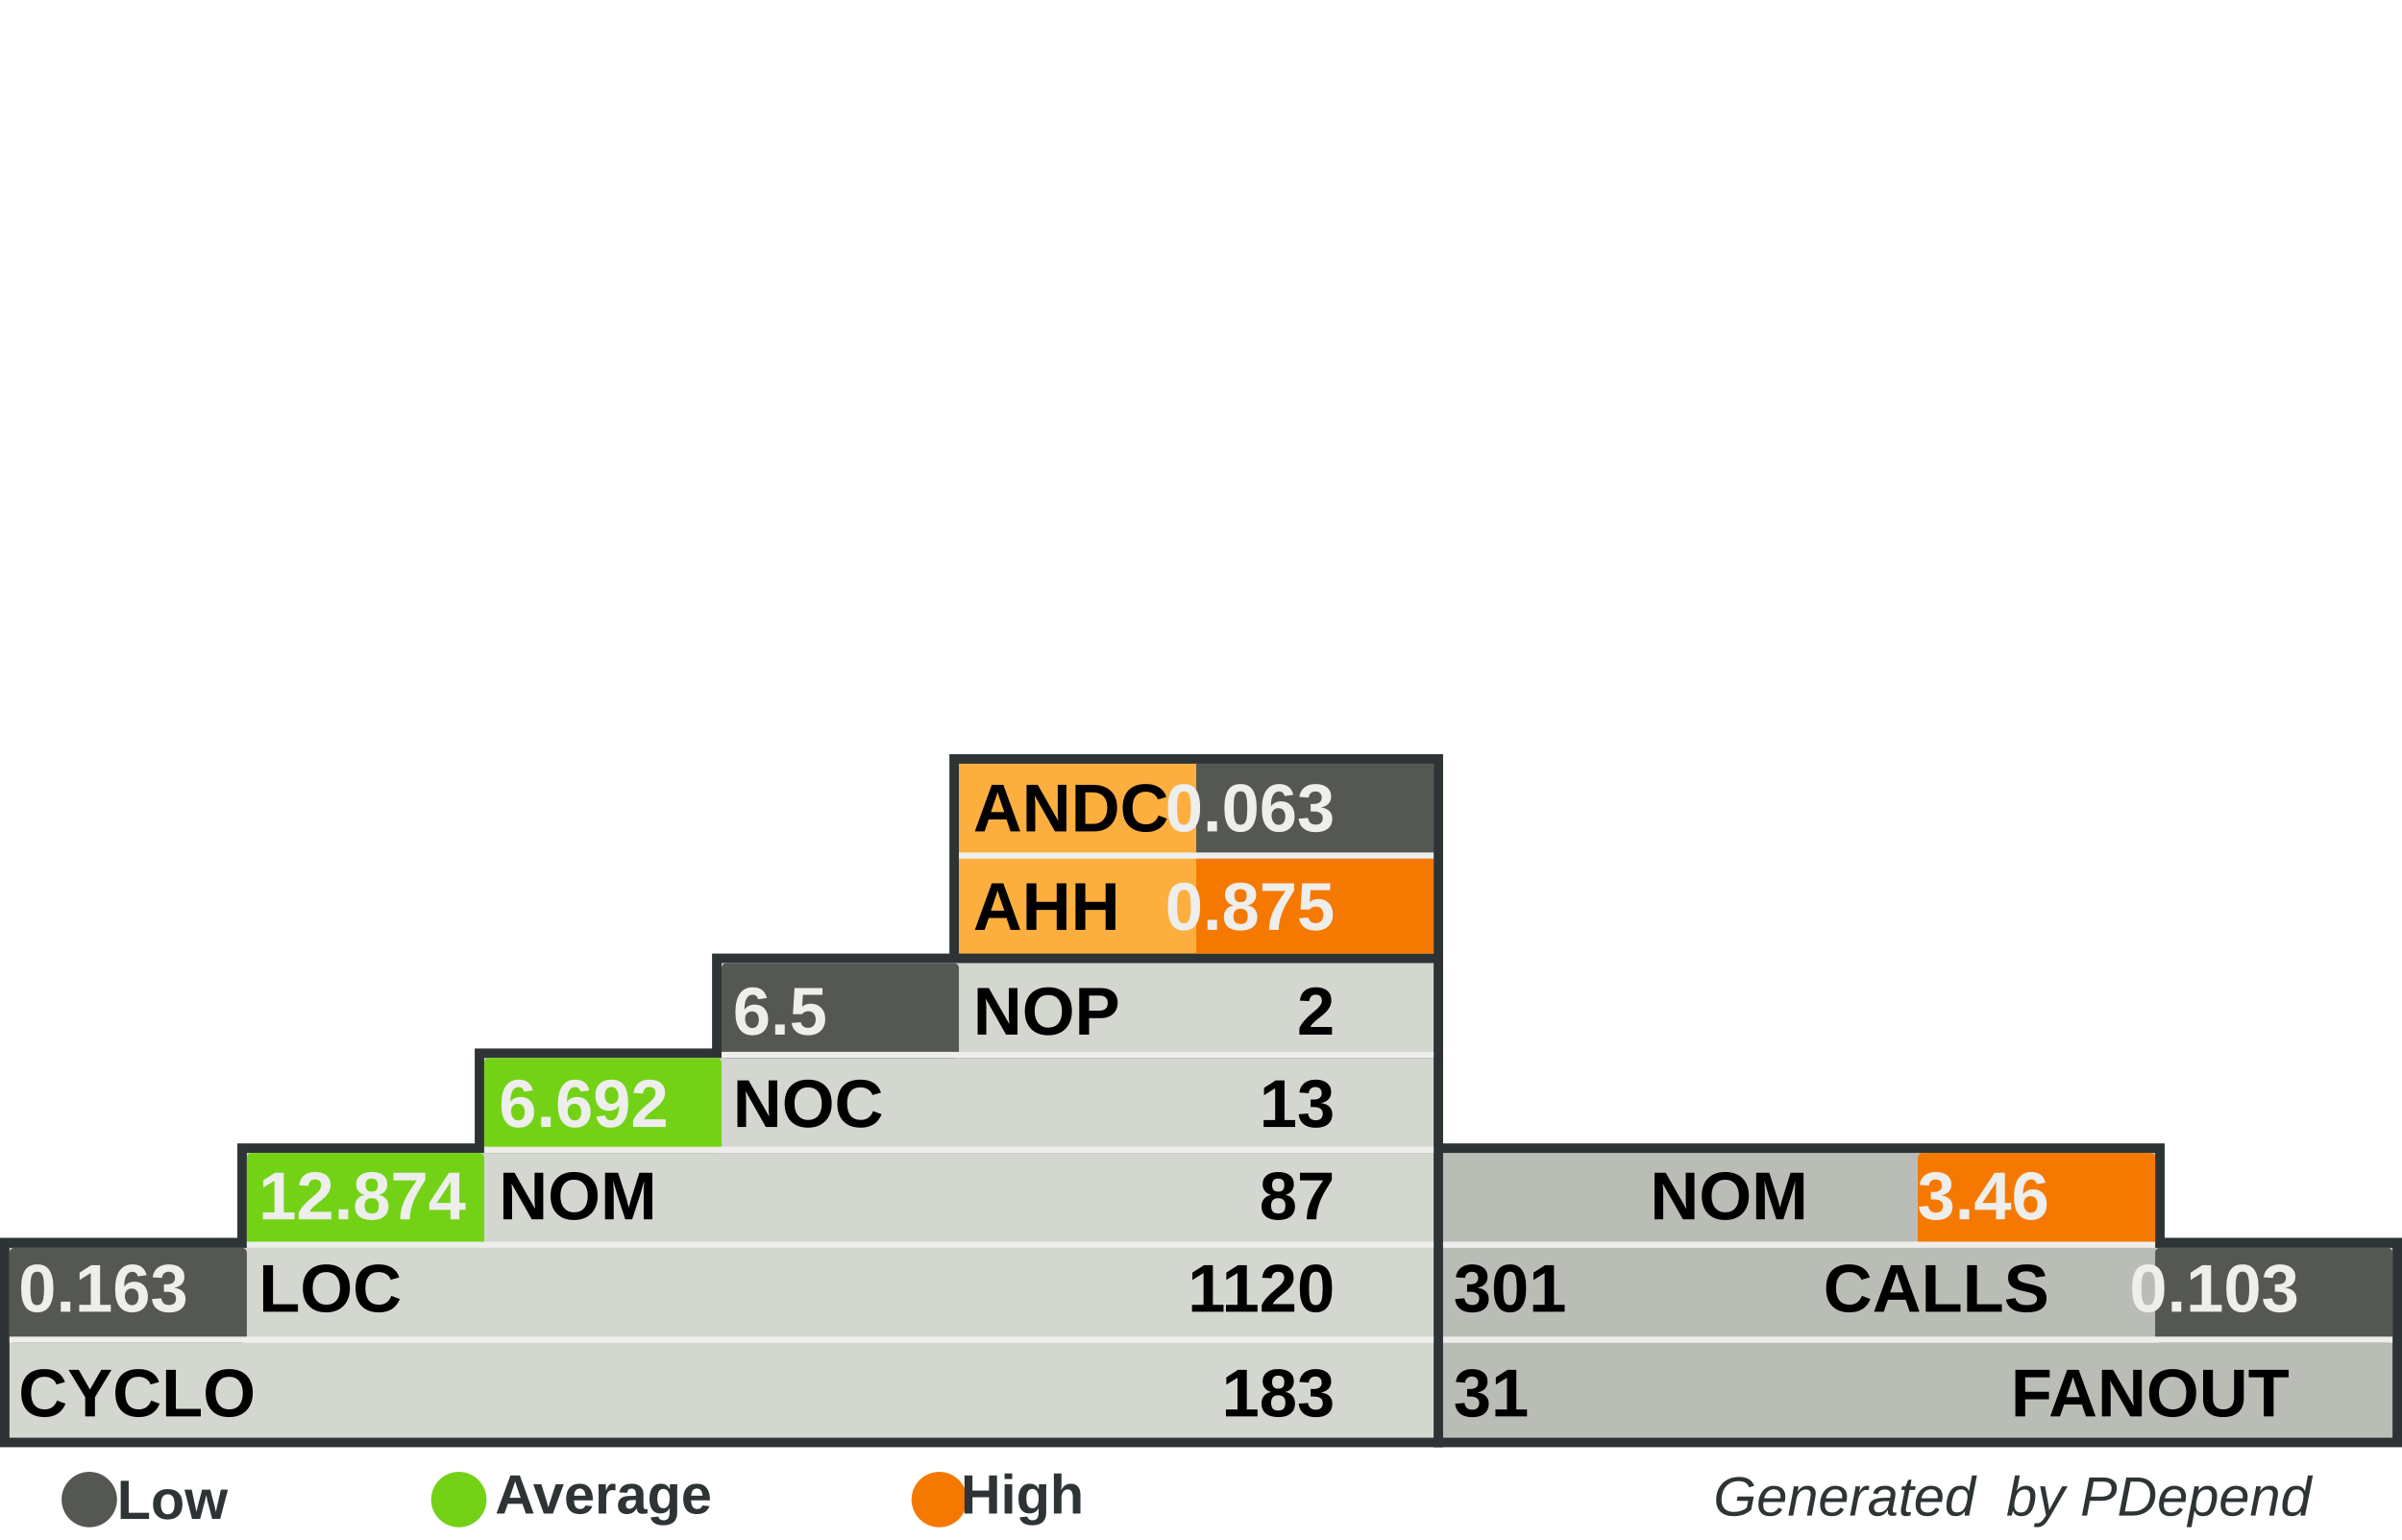
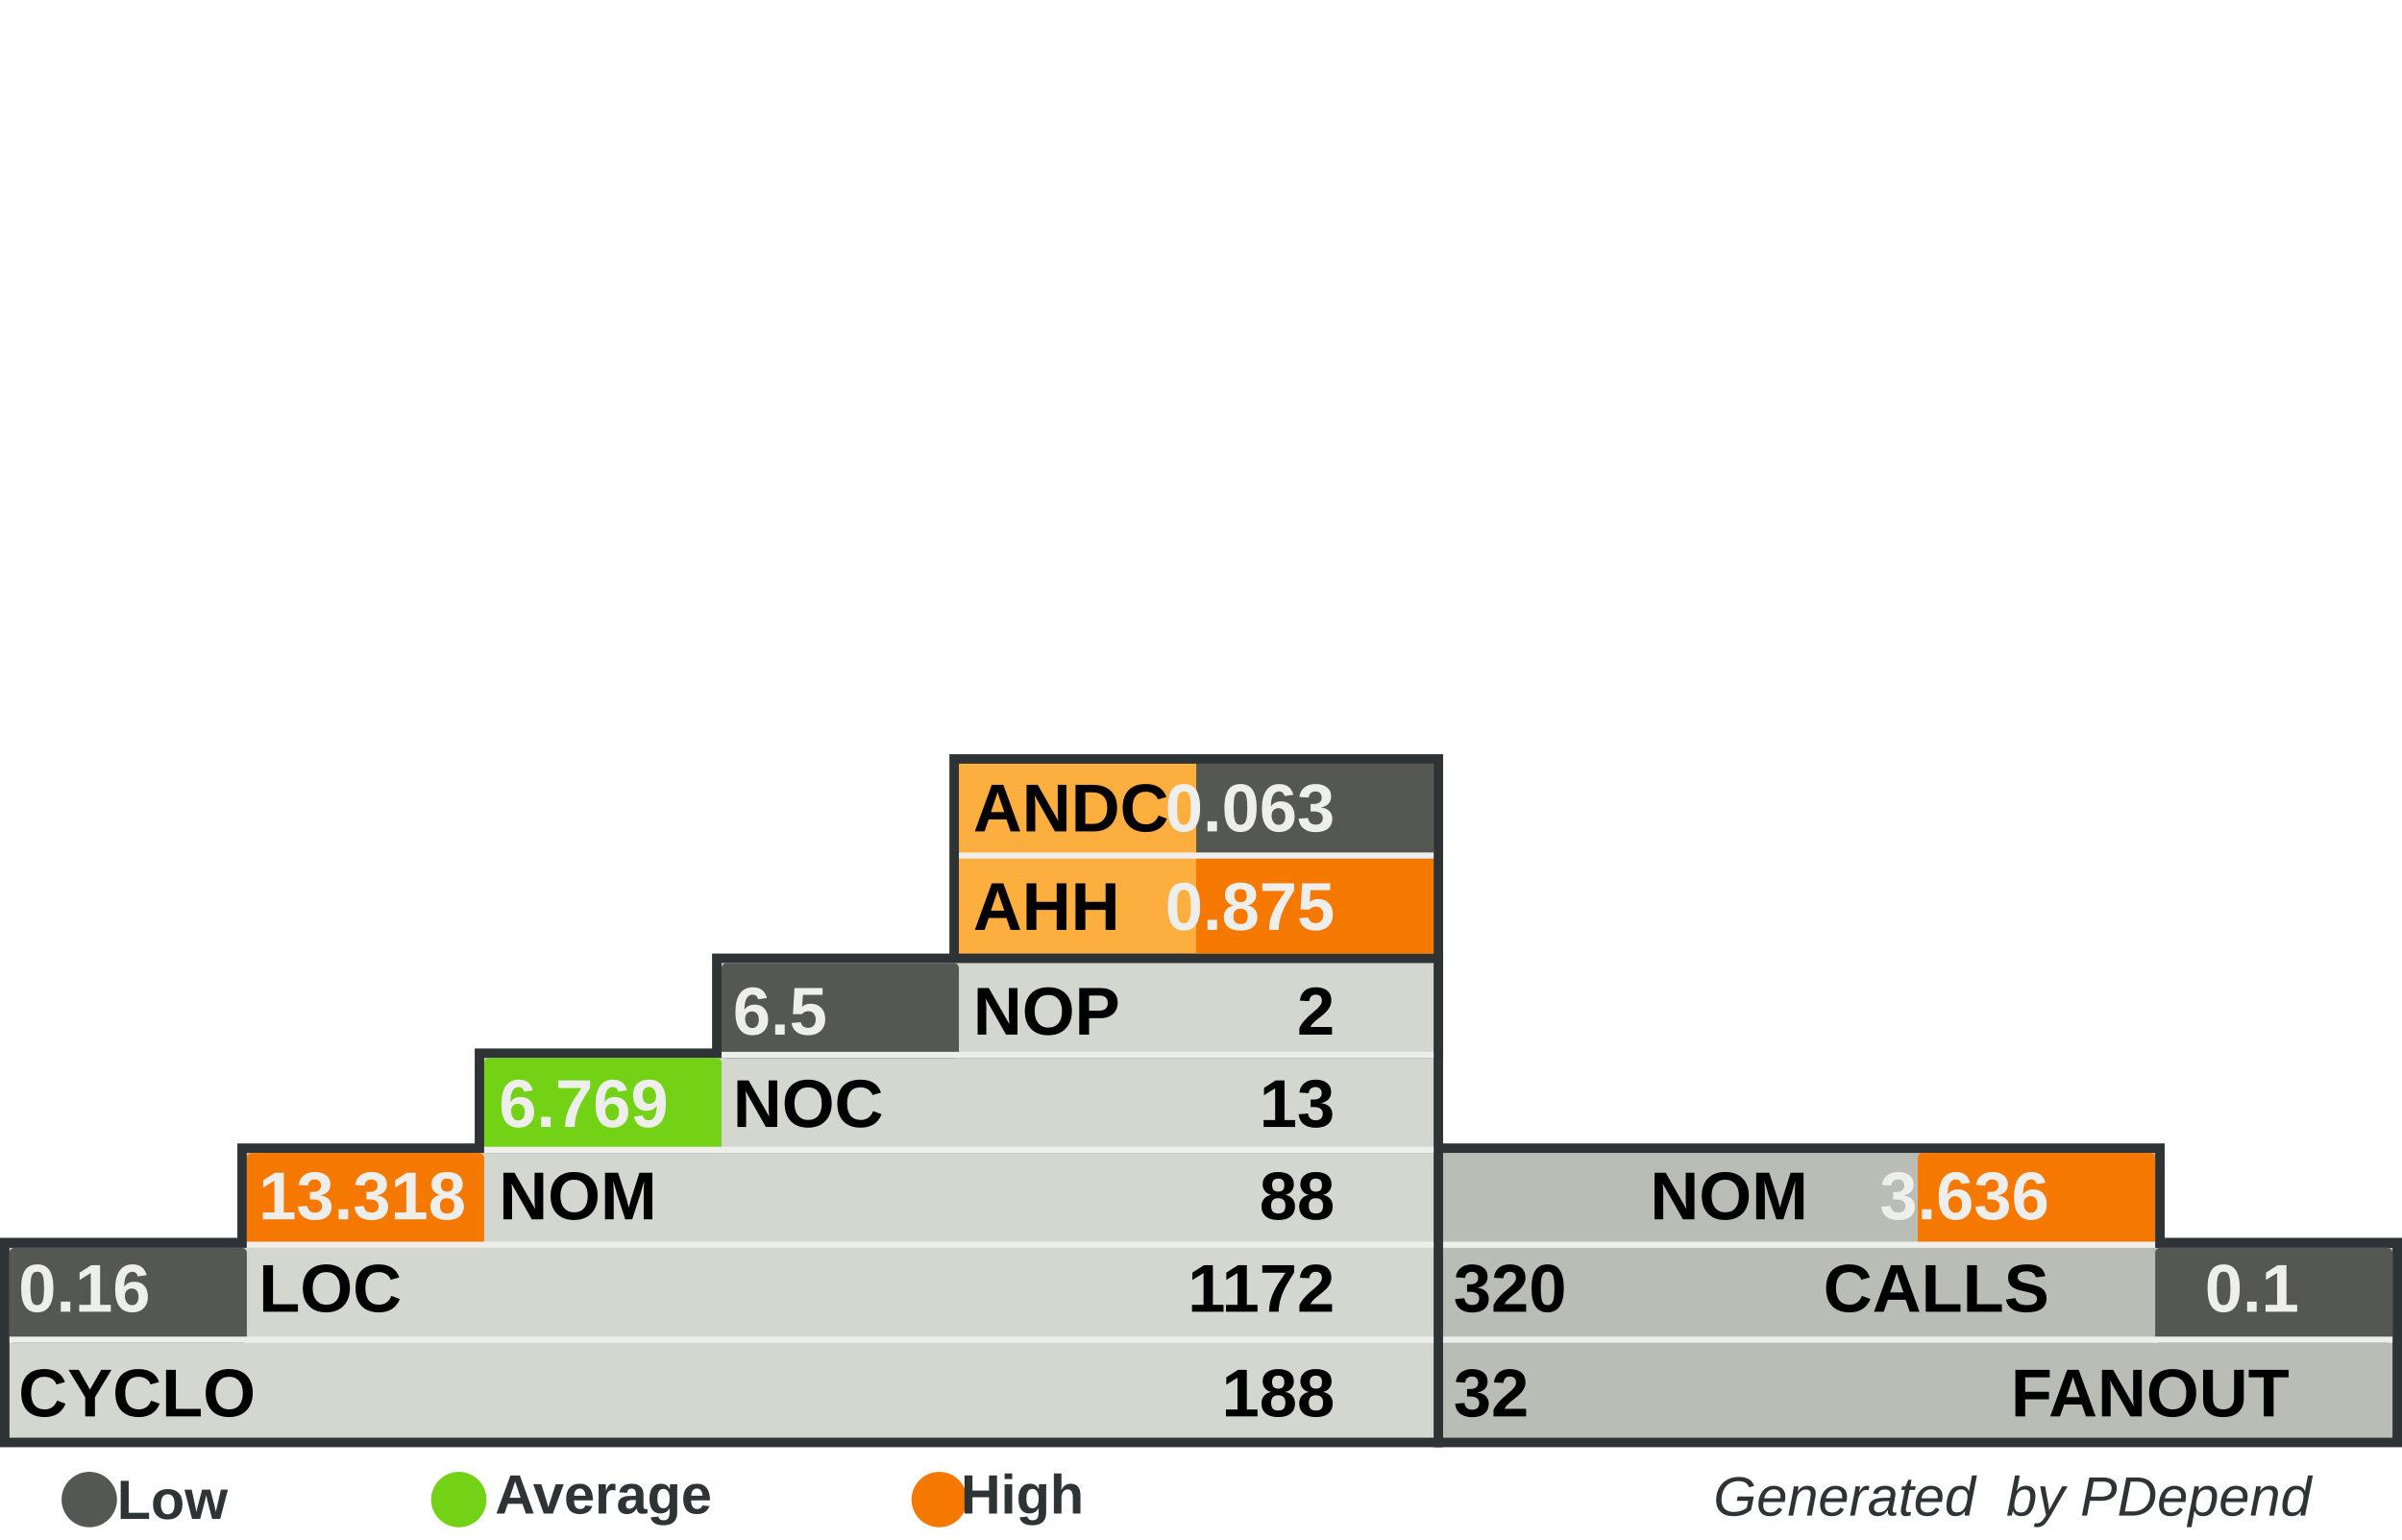
<svg xmlns="http://www.w3.org/2000/svg" width="390" height="250" id="svg5110" version="1.0">
  <defs id="defs5112">
    </defs>
  <g id="layer1">
    <rect style="fill:#555753" width="0" height="0" x="0" y="0" rx="0" ry="0" id="rect8982" xml:id="threshold.low" />
    <rect style="fill:#73d216" width="0" height="0" x="0" y="0" rx="0" ry="0" id="rect8983" xml:id="threshold.average" />
    <rect style="fill:#f57900" width="0" height="0" x="0" y="0" rx="0" ry="0" id="rect2834" xml:id="threshold.high" />
    <rect style="opacity:1;fill:#2e3436;fill-opacity:1;stroke:none;stroke-width:1;stroke-miterlimit:4;stroke-dasharray:none;stroke-opacity:1" id="rect4954" width="118.696" height="16.957" x="232.767" y="185.672" rx="2.978" ry="0" />
    <rect style="opacity:1;fill:#2e3436;fill-opacity:1;stroke:none;stroke-width:1;stroke-miterlimit:4;stroke-dasharray:none;stroke-opacity:1" id="rect4956" width="157.233" height="34" x="232.767" y="201" rx="3.945" ry="0" />
    <rect style="opacity:1;fill:#2e3436;fill-opacity:1;stroke:none;stroke-width:1;stroke-miterlimit:4;stroke-dasharray:none;stroke-opacity:1" id="rect4958" width="80.158" height="33.913" x="154.15" y="122.47" rx="2.011" ry="0" />
    <rect style="opacity:1;fill:#2e3436;fill-opacity:1;stroke:none;stroke-width:1;stroke-miterlimit:4;stroke-dasharray:none;stroke-opacity:1" id="rect4960" width="234.308" height="34" x="0" y="201" rx="5.879" ry="0" />
    <rect style="opacity:1;fill:#2e3436;fill-opacity:1;stroke:none;stroke-width:1;stroke-miterlimit:4;stroke-dasharray:none;stroke-opacity:1" id="rect4962" width="195.771" height="16.957" x="38.538" y="185.672" rx="4.912" ry="0" />
    <rect style="opacity:1;fill:#2e3436;fill-opacity:1;stroke:none;stroke-width:1;stroke-miterlimit:4;stroke-dasharray:none;stroke-opacity:1" id="rect4964" width="157.233" height="16.957" x="77.075" y="170.257" rx="3.945" ry="0" />
    <rect style="opacity:1;fill:#2e3436;fill-opacity:1;stroke:none;stroke-width:1;stroke-miterlimit:4;stroke-dasharray:none;stroke-opacity:1" id="rect4966" width="118.696" height="16.957" x="115.613" y="154.842" rx="2.978" ry="0" />
    <rect style="opacity:1;fill:#d3d7cf;fill-opacity:1;stroke:none;stroke-width:1;stroke-miterlimit:4;stroke-dasharray:none;stroke-opacity:1" id="rect4968" width="231.225" height="30.83" x="1.542" y="202.628" rx="5.801" ry="0" />
    <rect style="opacity:1;fill:#d3d7cf;fill-opacity:1;stroke:none;stroke-width:1;stroke-miterlimit:4;stroke-dasharray:none;stroke-opacity:1" id="rect4970" width="192.688" height="15.415" x="40.079" y="187.214" rx="4.834" ry="0" />
    <rect style="opacity:1;fill:#d3d7cf;fill-opacity:1;stroke:none;stroke-width:1;stroke-miterlimit:4;stroke-dasharray:none;stroke-opacity:1" id="rect4972" width="154.15" height="15.415" x="78.617" y="171.798" rx="3.868" ry="0" />
    <rect style="opacity:1;fill:#d3d7cf;fill-opacity:1;stroke:none;stroke-width:1;stroke-miterlimit:4;stroke-dasharray:none;stroke-opacity:1" id="rect4974" width="115.613" height="15.415" x="117.154" y="156.383" rx="2.901" ry="0" />
    <rect style="opacity:1;fill:#fcaf3e;fill-opacity:1;stroke:none;stroke-width:1;stroke-miterlimit:4;stroke-dasharray:none;stroke-opacity:1" id="rect4976" width="77.075" height="30.83" x="155.692" y="124.012" rx="1.934" ry="0" />
    <rect style="opacity:1;fill:#babdb6;fill-opacity:1;stroke:none;stroke-width:1;stroke-miterlimit:4;stroke-dasharray:none;stroke-opacity:1" id="rect4978" width="154.15" height="30.83" x="234.308" y="202.628" rx="3.868" ry="0" />
    <rect style="opacity:1;fill:#babdb6;fill-opacity:1;stroke:none;stroke-width:1;stroke-miterlimit:4;stroke-dasharray:none;stroke-opacity:1" id="rect4980" width="115.613" height="15.415" x="234.308" y="187.213" rx="2.901" ry="0" />
    <rect style="opacity:1;fill:#555753;fill-opacity:1;stroke:none;stroke-width:1;stroke-miterlimit:4;stroke-dasharray:none;stroke-opacity:1" id="rect4982" xml:id="rect.andc" width="38.538" height="15.43" x="194.229" y="124.012" rx="0.967" ry="0" />
    <rect style="opacity:1;fill:#f57900;fill-opacity:1;stroke:none;stroke-width:1;stroke-miterlimit:4;stroke-dasharray:none;stroke-opacity:1" id="rect2851" xml:id="rect.ahh" width="38.538" height="15.4" x="194.229" y="139.412" rx="0.967" ry="0" />
    <rect style="opacity:1;fill:#555753;fill-opacity:1;stroke:none;stroke-width:1;stroke-miterlimit:4;stroke-dasharray:none;stroke-opacity:1" id="rect4984" xml:id="rect.noc-nop" width="38.538" height="15.415" x="117.154" y="156.383" rx="0.806" />
    <rect style="opacity:1;fill:#73d216;fill-opacity:1;stroke:none;stroke-width:1;stroke-miterlimit:4;stroke-dasharray:none;stroke-opacity:1" id="rect4986" xml:id="rect.nom-noc" width="38.538" height="15.415" x="78.617" y="171.798" rx="0.806" />
-     <rect style="opacity:1;fill:#73d216;fill-opacity:1;stroke:none;stroke-width:1;stroke-miterlimit:4;stroke-dasharray:none;stroke-opacity:1" id="rect4988" xml:id="rect.loc-nom" width="38.538" height="15.415" x="40.079" y="187.213" rx="0.806" />
+     <rect style="opacity:1;fill:#f57900;fill-opacity:1;stroke:none;stroke-width:1;stroke-miterlimit:4;stroke-dasharray:none;stroke-opacity:1" id="rect4988" xml:id="rect.loc-nom" width="38.538" height="15.415" x="40.079" y="187.213" rx="0.806" />
    <rect style="opacity:1;fill:#555753;fill-opacity:1;stroke:none;stroke-width:1;stroke-miterlimit:4;stroke-dasharray:none;stroke-opacity:1" id="rect4990" xml:id="rect.cyclo-loc" width="38.538" height="15.415" x="1.542" y="202.628" rx="0.806" />
    <rect style="opacity:1;fill:#f57900;fill-opacity:1;stroke:none;stroke-width:1;stroke-miterlimit:4;stroke-dasharray:none;stroke-opacity:1" id="rect4992" xml:id="rect.calls-nom" width="38.538" height="15.415" x="311.383" y="187.213" rx="0.806" />
    <rect style="opacity:1;fill:#555753;fill-opacity:1;stroke:none;stroke-width:1;stroke-miterlimit:4;stroke-dasharray:none;stroke-opacity:1" id="rect4994" xml:id="rect.fanout-calls" width="38.538" height="15.415" x="349.921" y="202.628" rx="0.806" />
    <rect style="opacity:1;fill:#eeeeec;fill-opacity:1;stroke:none;stroke-width:1;stroke-miterlimit:4;stroke-dasharray:none;stroke-opacity:1" id="rect4996" width="231.225" height="1" x="1.542" y="217.043" rx="5.801" ry="0" />
    <rect style="opacity:1;fill:#eeeeec;fill-opacity:1;stroke:none;stroke-width:1;stroke-miterlimit:4;stroke-dasharray:none;stroke-opacity:1" id="rect4998" width="192.688" height="1" x="40.079" y="201.628" rx="4.834" ry="0" />
    <rect style="opacity:1;fill:#eeeeec;fill-opacity:1;stroke:none;stroke-width:1;stroke-miterlimit:4;stroke-dasharray:none;stroke-opacity:1" id="rect5000" width="154.15" height="1" x="78.617" y="186.213" rx="3.868" ry="0" />
    <rect style="opacity:1;fill:#eeeeec;fill-opacity:1;stroke:none;stroke-width:1;stroke-miterlimit:4;stroke-dasharray:none;stroke-opacity:1" id="rect5002" width="115.613" height="1" x="117.154" y="170.798" rx="2.901" ry="0" />
    <rect style="opacity:1;fill:#eeeeec;fill-opacity:1;stroke:none;stroke-width:1;stroke-miterlimit:4;stroke-dasharray:none;stroke-opacity:1" id="rect5004" width="115.613" height="1" x="234.308" y="201.628" rx="2.901" ry="0" />
    <rect style="opacity:1;fill:#eeeeec;fill-opacity:1;stroke:none;stroke-width:1;stroke-miterlimit:4;stroke-dasharray:none;stroke-opacity:1" id="rect5006" width="154.15" height="1" x="234.308" y="217.043" rx="3.868" ry="0" />
    <rect style="opacity:1;fill:#eeeeec;fill-opacity:1;stroke:none;stroke-width:1;stroke-miterlimit:4;stroke-dasharray:none;stroke-opacity:1" id="rect5008" width="77.075" height="1" x="155.692" y="138.427" rx="1.934" ry="0" />
    <text xml:space="preserve" style="font-size:11px;font-style:normal;font-variant:normal;font-weight:bold;font-stretch:normal;fill:#000000;fill-opacity:1;stroke:none;stroke-width:1px;stroke-linecap:butt;stroke-linejoin:miter;stroke-opacity:1;font-family:Arial" x="158" y="135" title="Average Number of Derived Classes" id="text5010">
      <tspan title="Average Number of Derived Classes" id="tspan5012" x="158" y="135">ANDC</tspan>
    </text>
    <text xml:space="preserve" style="font-size:11px;font-style:normal;font-variant:normal;font-weight:bold;font-stretch:normal;fill:#000000;fill-opacity:1;stroke:none;stroke-width:1px;stroke-linecap:butt;stroke-linejoin:miter;stroke-opacity:1;font-family:Arial" x="158" y="151" title="Average Hierarchy Height" id="text5014">
      <tspan title="Average Hierarchy Height" id="tspan5016" x="158" y="151">AHH</tspan>
    </text>
    <text xml:space="preserve" style="font-size:11px;font-style:normal;font-variant:normal;font-weight:bold;font-stretch:normal;fill:#000000;fill-opacity:1;stroke:none;stroke-width:1px;stroke-linecap:butt;stroke-linejoin:miter;stroke-opacity:1;font-family:Arial" x="158" y="168" title="Number Of Packages" id="text5018">
      <tspan title="Number Of Packages" id="tspan5020" x="158" y="168">NOP</tspan>
    </text>
    <text xml:space="preserve" style="font-size:11px;font-style:normal;font-variant:normal;font-weight:bold;font-stretch:normal;fill:#000000;fill-opacity:1;stroke:none;stroke-width:1px;stroke-linecap:butt;stroke-linejoin:miter;stroke-opacity:1;font-family:Arial" x="119" y="183" id="text5022" title="Number Of Classes" transform="scale(0.9999985,1.000001)">
      <tspan title="Number Of Classes" id="tspan5024" x="119" y="183">NOC</tspan>
    </text>
    <text xml:space="preserve" style="font-size:11px;font-style:normal;font-variant:normal;font-weight:bold;font-stretch:normal;fill:#000000;fill-opacity:1;stroke:none;stroke-width:1px;stroke-linecap:butt;stroke-linejoin:miter;stroke-opacity:1;font-family:Arial" x="81" y="198" id="text5026" title="Number Of Methods (Methods+Functions)" transform="scale(0.9999985,1.000001)">
      <tspan title="Number Of Methods (Methods+Functions)" id="tspan5028" x="81" y="198">NOM</tspan>
    </text>
    <text xml:space="preserve" style="font-size:11px;font-style:normal;font-variant:normal;font-weight:bold;font-stretch:normal;fill:#000000;fill-opacity:1;stroke:none;stroke-width:1px;stroke-linecap:butt;stroke-linejoin:miter;stroke-opacity:1;font-family:Arial" x="42" y="213" id="text5030" title="Lines Of Code (Non Comment and Non Whitespace Lines)" transform="scale(0.9999985,1.000001)">
      <tspan title="Lines Of Code (Non Comment and Non Whitespace Lines)" id="tspan5032" x="42" y="213">LOC</tspan>
    </text>
    <text xml:space="preserve" style="font-size:11px;font-style:normal;font-variant:normal;font-weight:bold;font-stretch:normal;fill:#000000;fill-opacity:1;stroke:none;stroke-width:1px;stroke-linecap:butt;stroke-linejoin:miter;stroke-opacity:1;font-family:Arial" x="3" y="230" id="text5034" title="Cyclomatic Complexity" transform="scale(0.9999985,1.000001)">
      <tspan title="Cyclomatic Complexity" id="tspan5036" x="3" y="230">CYCLO</tspan>
    </text>
    <text xml:space="preserve" style="font-size:11px;font-style:normal;font-variant:normal;font-weight:bold;font-stretch:normal;text-align:end;text-anchor:end;fill:#000000;fill-opacity:1;stroke:none;stroke-width:1px;stroke-linecap:butt;stroke-linejoin:miter;stroke-opacity:1;font-family:Arial" x="308.858" y="198" id="text5038" title="Number Of Methods (Methods+Functions)" transform="scale(0.9999985,1.000001)">
      <tspan title="Number Of Methods (Methods+Functions)" id="tspan5040" x="308.858" y="198">NOM</tspan>
    </text>
    <text xml:space="preserve" style="font-size:11px;font-style:normal;font-variant:normal;font-weight:bold;font-stretch:normal;text-anchor:end;fill:#000000;fill-opacity:1;stroke:none;stroke-width:1px;stroke-linecap:butt;stroke-linejoin:miter;stroke-opacity:1;font-family:Arial" x="348" y="213" id="text5042" title="Number of Operation Calls" transform="scale(0.9999985,1.000001)">
      <tspan title="Number of Operation Calls" id="tspan5044" x="348" y="213">CALLS</tspan>
    </text>
    <text xml:space="preserve" style="font-size:11px;font-style:normal;font-variant:normal;font-weight:bold;font-stretch:normal;text-anchor:end;fill:#000000;fill-opacity:1;stroke:none;stroke-width:1px;stroke-linecap:butt;stroke-linejoin:miter;stroke-opacity:1;font-family:Arial" x="387" y="230" id="text5046" title="Number of Called Classes" transform="scale(0.9999985,1.000001)">
      <tspan title="Number of Called Classes" id="tspan5048" x="387" y="230">FANOUT</tspan>
    </text>
    <text xml:space="preserve" style="font-size:11px;font-style:normal;font-variant:normal;font-weight:bold;font-stretch:normal;fill:#000000;fill-opacity:1;stroke:none;stroke-width:1px;stroke-linecap:butt;stroke-linejoin:miter;stroke-opacity:1;font-family:Arial" title="Number of Called Classes" x="236" y="230" id="text5050" transform="scale(0.9999985,1.000001)">
-       <tspan title="Number of Called Classes" id="tspan5052" xml:id="pdepend.fanout" x="236" y="230">31</tspan>
+       <tspan title="Number of Called Classes" id="tspan5052" xml:id="pdepend.fanout" x="236" y="230">32</tspan>
    </text>
    <text xml:space="preserve" style="font-size:11px;font-style:normal;font-variant:normal;font-weight:bold;font-stretch:normal;fill:#000000;fill-opacity:1;stroke:none;stroke-width:1px;stroke-linecap:butt;stroke-linejoin:miter;stroke-opacity:1;font-family:Arial" title="Number of Operation Calls" x="236" y="213" id="text5054" transform="scale(0.9999985,1.000001)">
-       <tspan title="Number of Operation Calls" id="tspan5056" xml:id="pdepend.calls" x="236" y="213">301</tspan>
+       <tspan title="Number of Operation Calls" id="tspan5056" xml:id="pdepend.calls" x="236" y="213">320</tspan>
    </text>
    <text xml:space="preserve" style="font-size:11px;font-style:normal;font-variant:normal;font-weight:bold;font-stretch:normal;text-anchor:end;fill:#000000;fill-opacity:1;stroke:none;stroke-width:1px;stroke-linecap:butt;stroke-linejoin:miter;stroke-opacity:1;font-family:Arial" title="Cyclomatic Complexity" x="232" y="230" id="text5058" transform="scale(0.9999985,1.000001)">
-       <tspan title="Cyclomatic Complexity" id="tspan5060" xml:id="pdepend.cyclo" x="232" y="230">183</tspan>
+       <tspan title="Cyclomatic Complexity" id="tspan5060" xml:id="pdepend.cyclo" x="232" y="230">188</tspan>
    </text>
    <text xml:space="preserve" style="font-size:11px;font-style:normal;font-variant:normal;font-weight:bold;font-stretch:normal;text-anchor:end;fill:#000000;fill-opacity:1;stroke:none;stroke-width:1px;stroke-linecap:butt;stroke-linejoin:miter;stroke-opacity:1;font-family:Arial" title="Lines Of Code (Non Comment and Non Whitespace Lines)" x="232" y="213" id="text5062" transform="scale(0.9999985,1.000001)">
-       <tspan xml:id="pdepend.loc" title="Lines Of Code (Non Comment and Non Whitespace Lines)" id="tspan5064" x="232" y="213">1120</tspan>
+       <tspan xml:id="pdepend.loc" title="Lines Of Code (Non Comment and Non Whitespace Lines)" id="tspan5064" x="232" y="213">1172</tspan>
    </text>
    <text xml:space="preserve" style="font-size:11px;font-style:normal;font-variant:normal;font-weight:bold;font-stretch:normal;text-anchor:end;fill:#000000;fill-opacity:1;stroke:none;stroke-width:1px;stroke-linecap:butt;stroke-linejoin:miter;stroke-opacity:1;font-family:Arial" title="Number Of Methods (Methods+Functions)" x="232" y="198" id="text5066" transform="scale(0.9999985,1.000001)">
-       <tspan title="Number Of Methods (Methods+Functions)" id="tspan5068" xml:id="pdepend.nom" x="232" y="198">87</tspan>
+       <tspan title="Number Of Methods (Methods+Functions)" id="tspan5068" xml:id="pdepend.nom" x="232" y="198">88</tspan>
    </text>
    <text xml:space="preserve" style="font-size:11px;font-style:normal;font-variant:normal;font-weight:bold;font-stretch:normal;text-anchor:end;fill:#000000;fill-opacity:1;stroke:none;stroke-width:1px;stroke-linecap:butt;stroke-linejoin:miter;stroke-opacity:1;font-family:Arial" title="Number Of Packages" x="232" y="168" id="text5070" transform="scale(0.9999985,1.000001)">
      <tspan title="Number Of Packages" id="tspan5072" xml:id="pdepend.nop" x="232" y="168">2</tspan>
    </text>
    <text xml:space="preserve" style="font-size:11px;font-style:normal;font-variant:normal;font-weight:bold;font-stretch:normal;text-anchor:end;fill:#000000;fill-opacity:1;stroke:none;stroke-width:1px;stroke-linecap:butt;stroke-linejoin:miter;stroke-opacity:1;font-family:Arial" title="Number Of Classes" x="232" y="183" id="text5074" transform="scale(0.9999985,1.000001)">
      <tspan title="Number Of Classes" id="tspan5076" xml:id="pdepend.noc" x="232" y="183">13</tspan>
    </text>
    <text xml:space="preserve" style="font-size:11px;font-style:normal;font-variant:normal;font-weight:bold;font-stretch:normal;text-anchor:end;fill:#eeeeec;fill-opacity:1;stroke:none;stroke-width:1px;stroke-linecap:butt;stroke-linejoin:miter;stroke-opacity:1;font-family:Arial" title="Average Number of Derived Classes" x="232" y="135" id="text5078" transform="scale(0.9999985,1.000001)">
      <tspan title="Average Number of Derived Classes" id="tspan5080" xml:id="pdepend.andc" x="232" y="135">0.063</tspan>
    </text>
    <text xml:space="preserve" style="font-size:11px;font-style:normal;font-variant:normal;font-weight:bold;font-stretch:normal;text-anchor:end;fill:#eeeeec;fill-opacity:1;stroke:none;stroke-width:1px;stroke-linecap:butt;stroke-linejoin:miter;stroke-opacity:1;font-family:Arial" title="Average Hierarchy Height" x="232" y="151" id="text5082" transform="scale(0.9999985,1.000001)">
      <tspan title="Average Hierarchy Height" id="tspan5084" xml:id="pdepend.ahh" x="232" y="151">0.875</tspan>
    </text>
    <text xml:space="preserve" style="font-size:11px;font-style:normal;font-variant:normal;font-weight:bold;font-stretch:normal;fill:#eeeeec;fill-opacity:1;stroke:none;stroke-width:1px;stroke-linecap:butt;stroke-linejoin:miter;stroke-opacity:1;font-family:Arial" title="Ratio: Number of Classes / Number of Packages" x="119" y="168" id="text5086" transform="scale(0.9999985,1.000001)">
      <tspan title="Ratio: Number of Classes / Number of Packages" id="tspan5088" xml:id="pdepend.noc-nop" x="119" y="168">6.5</tspan>
    </text>
    <text xml:space="preserve" style="font-size:11px;font-style:normal;font-variant:normal;font-weight:bold;font-stretch:normal;fill:#eeeeec;fill-opacity:1;stroke:none;stroke-width:1px;stroke-linecap:butt;stroke-linejoin:miter;stroke-opacity:1;font-family:Arial" title="Ratio: Number of Methods / Number of Classes" x="81" y="183" id="text5090" transform="scale(0.9999985,1.000001)">
-       <tspan title="Ratio: Number of Methods / Number of Classes" id="tspan5092" xml:id="pdepend.nom-noc" x="81" y="183">6.692</tspan>
+       <tspan title="Ratio: Number of Methods / Number of Classes" id="tspan5092" xml:id="pdepend.nom-noc" x="81" y="183">6.769</tspan>
    </text>
    <text xml:space="preserve" style="font-size:11px;font-style:normal;font-variant:normal;font-weight:bold;font-stretch:normal;fill:#eeeeec;fill-opacity:1;stroke:none;stroke-width:1px;stroke-linecap:butt;stroke-linejoin:miter;stroke-opacity:1;font-family:Arial" title="Ratio: Lines of Code / Number of Methods" x="42" y="198" id="text5094" transform="scale(0.9999985,1.000001)">
-       <tspan title="Ratio: Lines of Code / Number of Methods" id="tspan5096" xml:id="pdepend.loc-nom" x="42" y="198">12.874</tspan>
+       <tspan title="Ratio: Lines of Code / Number of Methods" id="tspan5096" xml:id="pdepend.loc-nom" x="42" y="198">13.318</tspan>
    </text>
    <text xml:space="preserve" style="font-size:11px;font-style:normal;font-variant:normal;font-weight:bold;font-stretch:normal;fill:#eeeeec;fill-opacity:1;stroke:none;stroke-width:1px;stroke-linecap:butt;stroke-linejoin:miter;stroke-opacity:1;font-family:Arial" title="Ratio: Cyclomatic Complexity / Lines of Code" x="3" y="213" id="text5098" transform="scale(0.9999985,1.000001)">
-       <tspan title="Ratio: Cyclomatic Complexity / Lines of Code" id="tspan5100" xml:id="pdepend.cyclo-loc" x="3" y="213">0.163</tspan>
+       <tspan title="Ratio: Cyclomatic Complexity / Lines of Code" id="tspan5100" xml:id="pdepend.cyclo-loc" x="3" y="213">0.16</tspan>
    </text>
    <text xml:space="preserve" style="font-size:11px;font-style:normal;font-variant:normal;font-weight:bold;font-stretch:normal;text-anchor:end;fill:#eeeeec;fill-opacity:1;stroke:none;stroke-width:1px;stroke-linecap:butt;stroke-linejoin:miter;stroke-opacity:1;font-family:Arial" title="Ratio: Number of Called Classes(FANOUT) / Number of Operation Calls" x="388.563" y="213" id="text5102" transform="scale(0.9999985,1.000001)">
-       <tspan title="Ratio: Number of Called Classes(FANOUT) / Number of Operation Calls" id="tspan5104" xml:id="pdepend.fanout-calls" x="388.563" y="213">0.103</tspan>
+       <tspan title="Ratio: Number of Called Classes(FANOUT) / Number of Operation Calls" id="tspan5104" xml:id="pdepend.fanout-calls" x="388.563" y="213">0.1</tspan>
    </text>
    <text xml:space="preserve" style="font-size:11px;font-style:normal;font-variant:normal;font-weight:bold;font-stretch:normal;text-anchor:end;fill:#eeeeec;fill-opacity:1;stroke:none;stroke-width:1px;stroke-linecap:butt;stroke-linejoin:miter;stroke-opacity:1;font-family:Arial" title="Ratio: Number of Operation Calls / Number of Methods (Methods+Functions)" x="348" y="198" id="text5106" transform="scale(0.9999985,1.000001)">
-       <tspan title="Ratio: Number of Operation Calls / Number of Methods (Methods+Functions)" id="tspan5108" xml:id="pdepend.calls-nom" x="348" y="198">3.46</tspan>
+       <tspan title="Ratio: Number of Operation Calls / Number of Methods (Methods+Functions)" id="tspan5108" xml:id="pdepend.calls-nom" x="348" y="198">3.636</tspan>
    </text>
    <text xml:space="preserve" style="font-size:8px;font-style:normal;font-variant:normal;font-weight:bold;font-stretch:normal;text-align:end;text-anchor:end;fill:#2e3436;fill-opacity:1;stroke:none;stroke-width:1px;stroke-linecap:butt;stroke-linejoin:miter;stroke-opacity:1;font-family:Arial" x="386.395" y="246.106" id="text2692">
      <tspan id="tspan2694" x="386.395" y="246.106" style="font-size:9px;font-style:italic;font-variant:normal;font-weight:normal;font-stretch:normal;text-align:end;text-anchor:end;fill:#2e3436;font-family:Arial;">Generated  by PDepend</tspan>
    </text>
    <path style="opacity:1;fill:#555753;fill-opacity:1;stroke:none;stroke-width:1;stroke-miterlimit:4;stroke-dasharray:none;stroke-opacity:1" id="path3780" d="M 65.333,285.667 A 12,10.333 0 1 1 41.333,285.667 A 12,10.333 0 1 1 65.333,285.667 z" transform="matrix(0.375,0,0,0.4354839,-5.5,119.0968)" />
    <text xml:space="preserve" style="font-size:8px;font-style:normal;font-weight:bold;text-align:center;text-anchor:middle;fill:#2e3436;fill-opacity:1;stroke:none;stroke-width:1px;stroke-linecap:butt;stroke-linejoin:miter;stroke-opacity:1;font-family:URW Chancery L;" x="32.387" y="246.642" id="text3782">
      <tspan id="tspan3784" x="32.387" y="246.642" style="font-size:9px;font-style:normal;font-variant:normal;font-weight:bold;font-stretch:normal;fill:#2e3436;font-family:Arial;">Low</tspan>
    </text>
    <path style="opacity:1;fill:#73d216;fill-opacity:1;stroke:none;stroke-width:1;stroke-miterlimit:4;stroke-dasharray:none;stroke-opacity:1" id="path3786" d="M 65.333,285.667 A 12,10.333 0 1 1 41.333,285.667 A 12,10.333 0 1 1 65.333,285.667 z" transform="matrix(0.375,0,0,0.4354839,54.5,119.0968)" />
    <text xml:space="preserve" style="font-size:8px;font-style:normal;font-weight:bold;text-align:center;text-anchor:middle;fill:#2e3436;fill-opacity:1;stroke:none;stroke-width:1px;stroke-linecap:butt;stroke-linejoin:miter;stroke-opacity:1;font-family:URW Chancery L;" x="102.387" y="245.774" id="text3788">
      <tspan id="tspan3790" x="102.387" y="245.774" style="font-size:9px;font-style:normal;font-variant:normal;font-weight:bold;font-stretch:normal;fill:#2e3436;font-family:Arial;">Average</tspan>
    </text>
    <path style="opacity:1;fill:#f57900;fill-opacity:1;stroke:none;stroke-width:1;stroke-miterlimit:4;stroke-dasharray:none;stroke-opacity:1" id="path3792" d="M 65.333,285.667 A 12,10.333 0 1 1 41.333,285.667 A 12,10.333 0 1 1 65.333,285.667 z" transform="matrix(0.375,0,0,0.4354839,132.5,119.0968)" />
    <text xml:space="preserve" style="font-size:8px;font-style:normal;font-weight:bold;text-align:center;text-anchor:middle;fill:#2e3436;fill-opacity:1;stroke:none;stroke-width:1px;stroke-linecap:butt;stroke-linejoin:miter;stroke-opacity:1;font-family:URW Chancery L;" x="170.387" y="245.774" id="text3794">
      <tspan id="tspan3796" x="170.387" y="245.774" style="font-size:9px;font-style:normal;font-variant:normal;font-weight:bold;font-stretch:normal;fill:#2e3436;font-family:Arial;">High</tspan>
    </text>
  </g>
</svg>
